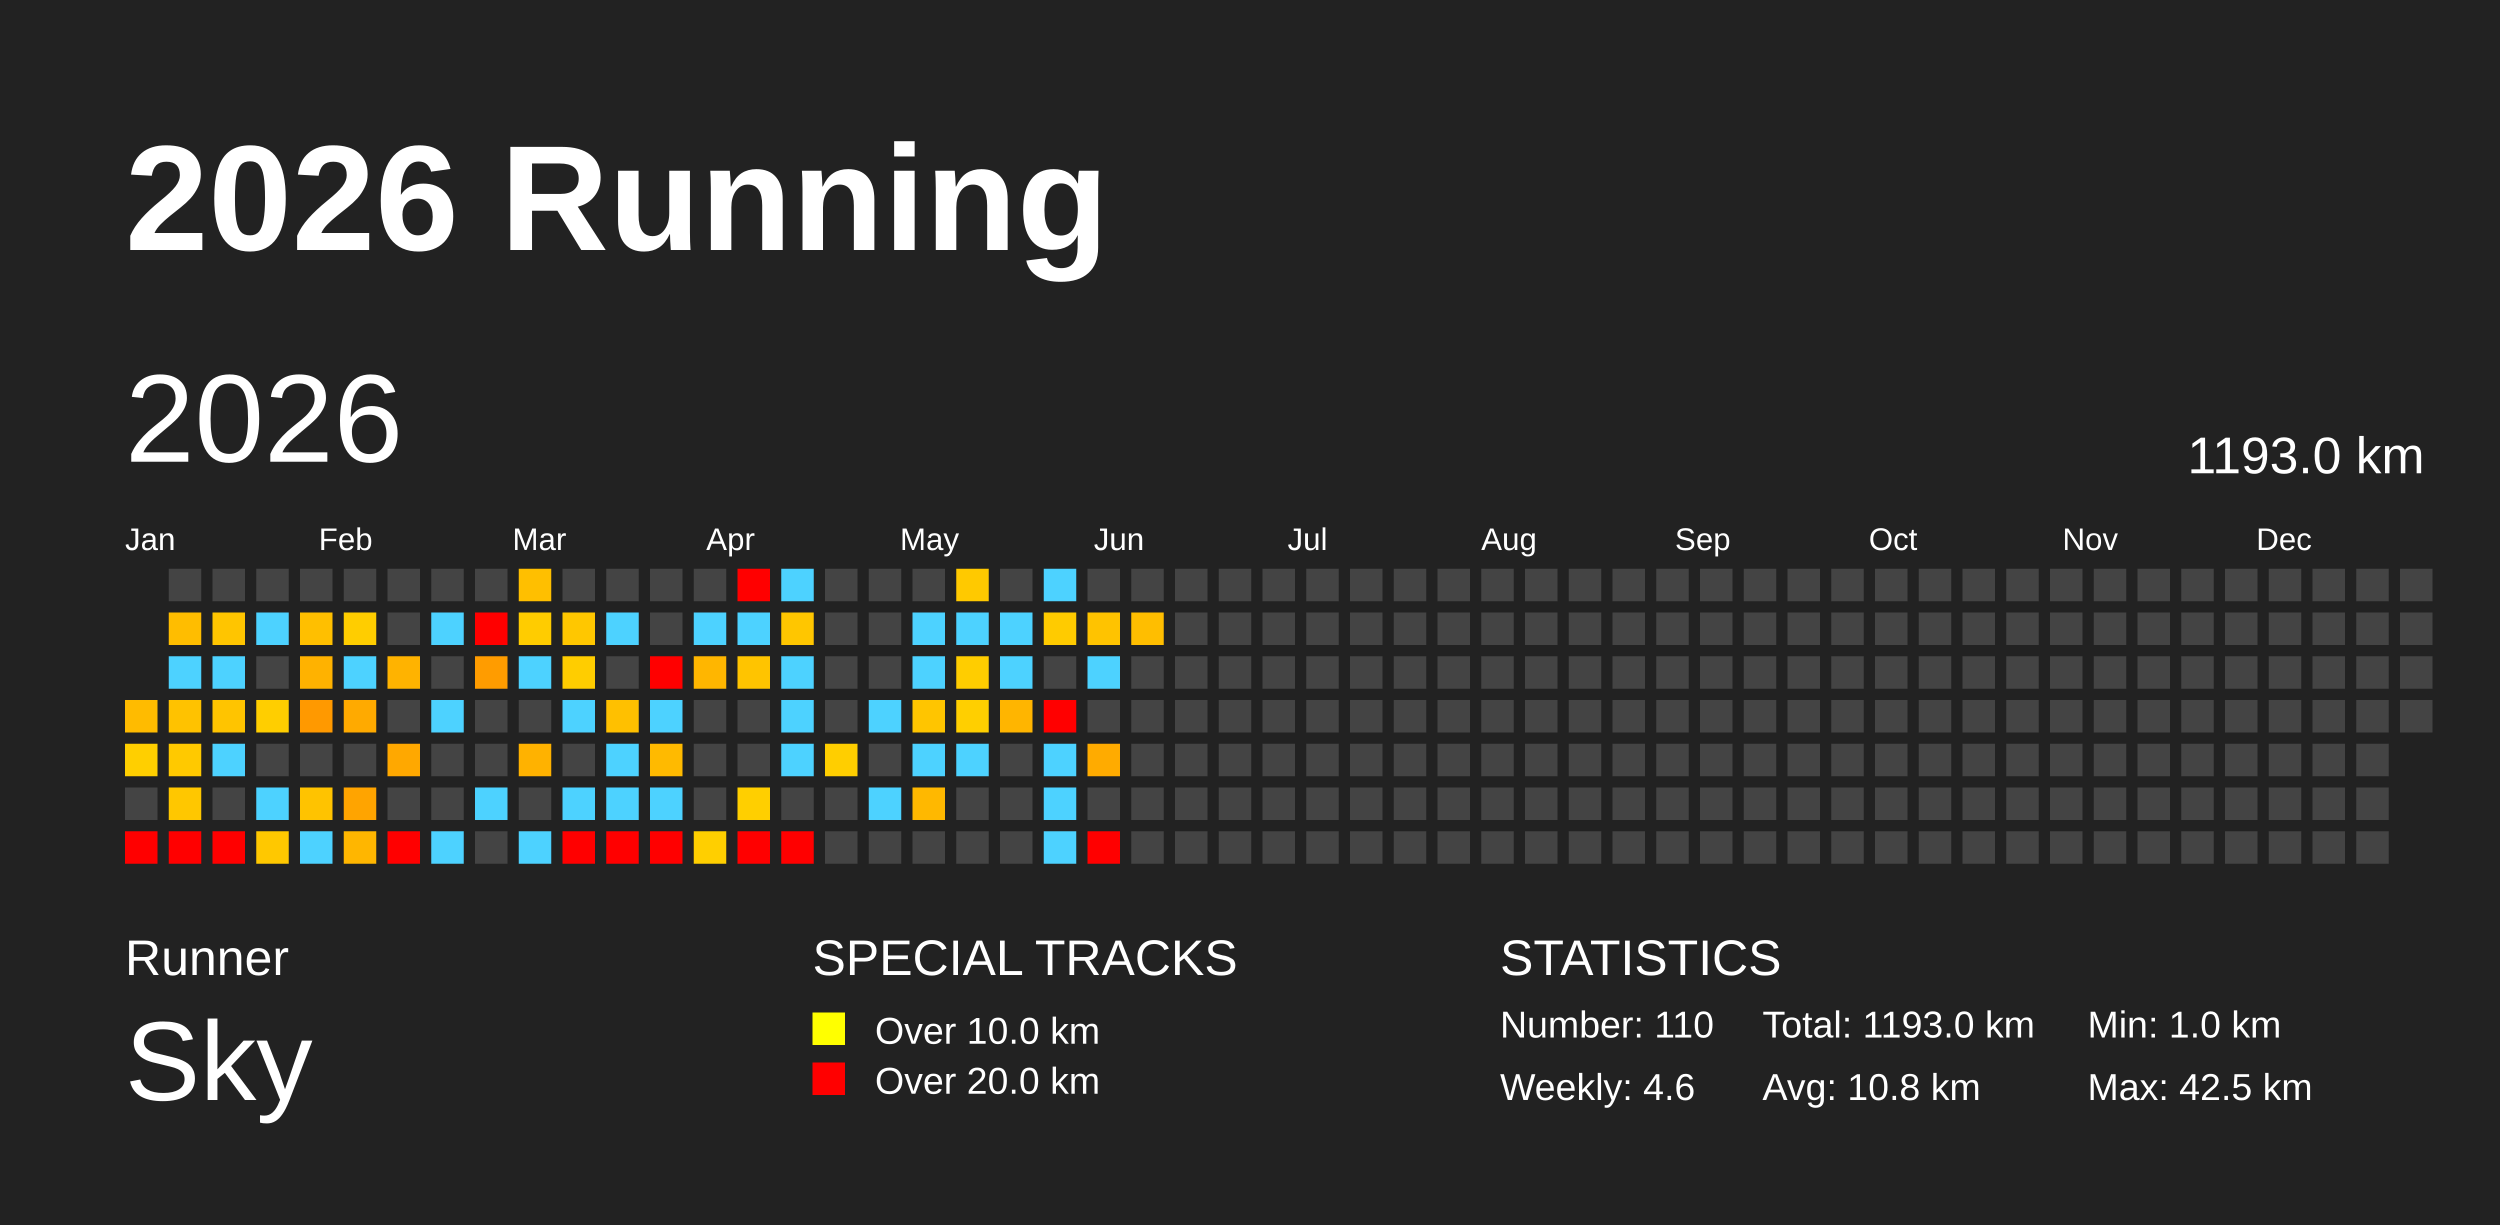
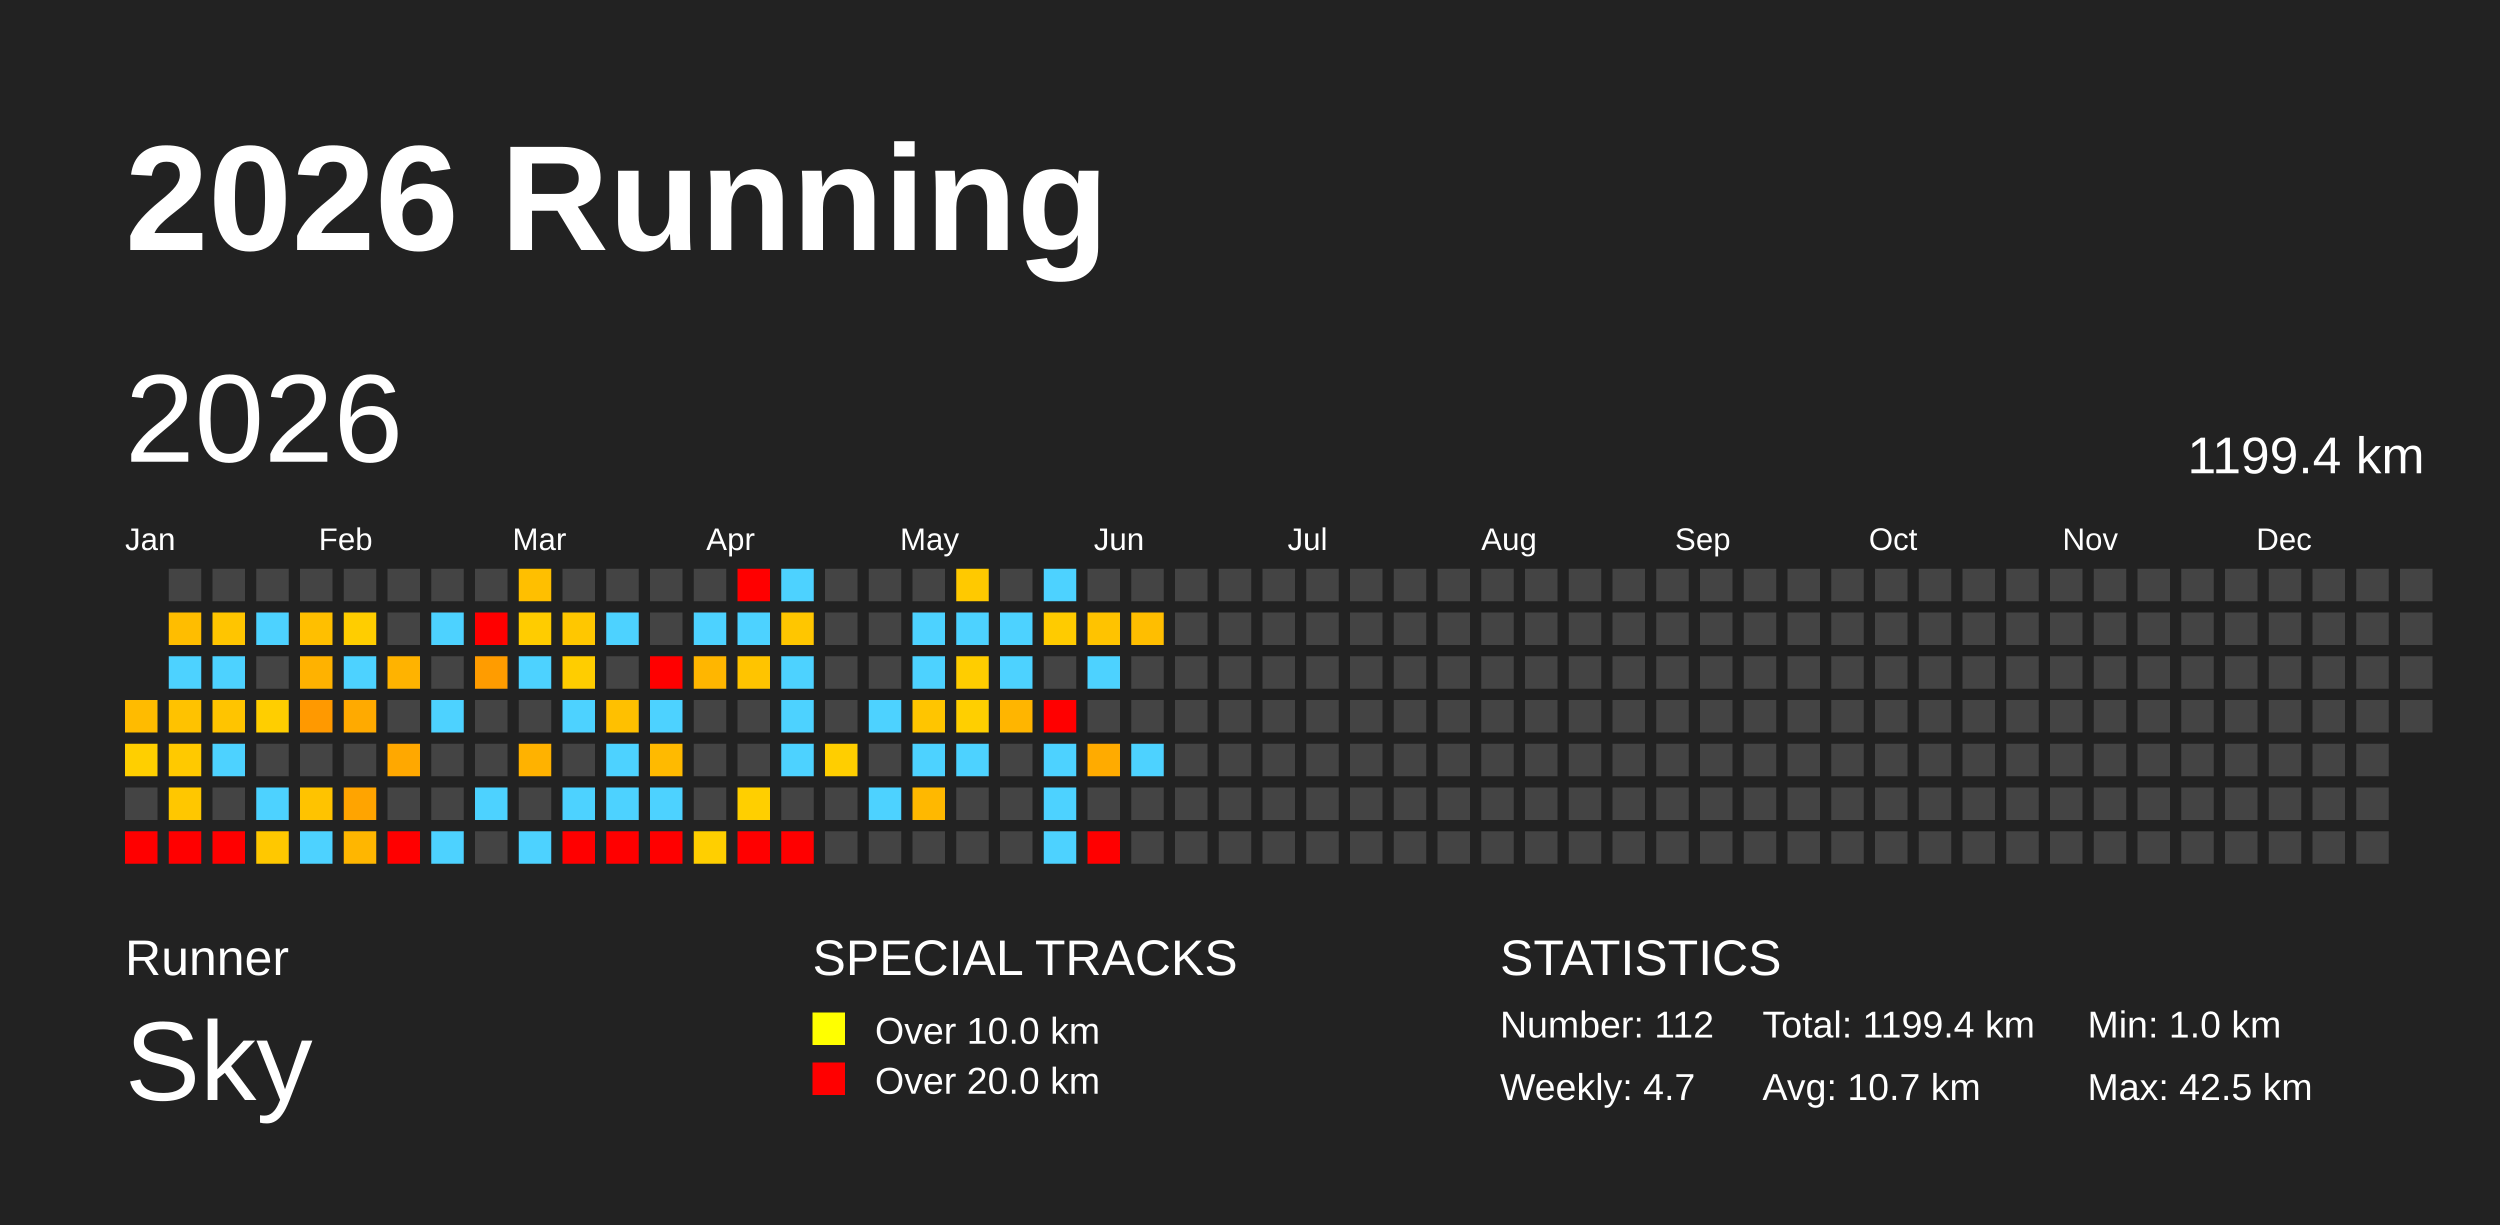
<svg xmlns="http://www.w3.org/2000/svg" baseProfile="full" height="98mm" version="1.1" viewBox="0,0,200,98" width="200mm">
  <defs />
  <rect fill="#222222" height="98" width="200" x="0" y="0" />
  <text fill="#FFFFFF" style="font-size:12px; font-family:Arial; font-weight:bold;" x="10" y="20">2026 Running</text>
  <text fill="#FFFFFF" style="font-size:4px; font-family:Arial" x="10" y="78">Runner</text>
  <text fill="#FFFFFF" style="font-size:9px; font-family:Arial" x="10" y="88">Sky</text>
  <text fill="#FFFFFF" style="font-size:4px; font-family:Arial" x="65" y="78">SPECIAL TRACKS</text>
  <rect fill="yellow" height="2.6" width="2.6" x="65" y="81" />
  <text fill="#FFFFFF" style="font-size:3px; font-family:Arial" x="70" y="83.5">Over 10.0 km</text>
  <rect fill="red" height="2.6" width="2.6" x="65" y="85" />
  <text fill="#FFFFFF" style="font-size:3px; font-family:Arial" x="70" y="87.5">Over 20.0 km</text>
  <text fill="#FFFFFF" style="font-size:4px; font-family:Arial" x="120" y="78">STATISTICS</text>
-   <text fill="#FFFFFF" style="font-size:3px; font-family:Arial" x="120" y="83">Number: 110</text>
-   <text fill="#FFFFFF" style="font-size:3px; font-family:Arial" x="120" y="88">Weekly: 4.6</text>
-   <text fill="#FFFFFF" style="font-size:3px; font-family:Arial" x="141" y="83">Total: 1193.0 km</text>
-   <text fill="#FFFFFF" style="font-size:3px; font-family:Arial" x="141" y="88">Avg: 10.8 km</text>
+   <text fill="#FFFFFF" style="font-size:3px; font-family:Arial" x="120" y="83">Number: 112</text>
+   <text fill="#FFFFFF" style="font-size:3px; font-family:Arial" x="120" y="88">Weekly: 4.7</text>
+   <text fill="#FFFFFF" style="font-size:3px; font-family:Arial" x="141" y="83">Total: 1199.4 km</text>
+   <text fill="#FFFFFF" style="font-size:3px; font-family:Arial" x="141" y="88">Avg: 10.7 km</text>
  <text fill="#FFFFFF" style="font-size:3px; font-family:Arial" x="167" y="83">Min: 1.0 km</text>
  <text fill="#FFFFFF" style="font-size:3px; font-family:Arial" x="167" y="88">Max: 42.5 km</text>
  <text dominant-baseline="hanging" fill="#FFFFFF" style="font-size:10.0px; font-family:Arial;" x="10" y="30">2026</text>
-   <text dominant-baseline="hanging" fill="#FFFFFF" style="font-size:4.125px; font-family:Arial;" x="175" y="35">1193.0 km</text>
+   <text dominant-baseline="hanging" fill="#FFFFFF" style="font-size:4.125px; font-family:Arial;" x="175" y="35">1199.4 km</text>
  <text fill="#FFFFFF" style="font-size:2.5px; font-family:Arial" x="10.0" y="44">Jan</text>
  <text fill="#FFFFFF" style="font-size:2.5px; font-family:Arial" x="25.5" y="44">Feb</text>
  <text fill="#FFFFFF" style="font-size:2.5px; font-family:Arial" x="41.0" y="44">Mar</text>
  <text fill="#FFFFFF" style="font-size:2.5px; font-family:Arial" x="56.5" y="44">Apr</text>
  <text fill="#FFFFFF" style="font-size:2.5px; font-family:Arial" x="72.0" y="44">May</text>
  <text fill="#FFFFFF" style="font-size:2.5px; font-family:Arial" x="87.5" y="44">Jun</text>
  <text fill="#FFFFFF" style="font-size:2.5px; font-family:Arial" x="103.0" y="44">Jul</text>
  <text fill="#FFFFFF" style="font-size:2.5px; font-family:Arial" x="118.5" y="44">Aug</text>
  <text fill="#FFFFFF" style="font-size:2.5px; font-family:Arial" x="134.0" y="44">Sep</text>
  <text fill="#FFFFFF" style="font-size:2.5px; font-family:Arial" x="149.5" y="44">Oct</text>
  <text fill="#FFFFFF" style="font-size:2.5px; font-family:Arial" x="165.0" y="44">Nov</text>
  <text fill="#FFFFFF" style="font-size:2.5px; font-family:Arial" x="180.5" y="44">Dec</text>
  <rect fill="#ffbb00" height="2.6" width="2.6" x="10.0" y="56.0" />
  <rect fill="#ffcf00" height="2.6" width="2.6" x="10.0" y="59.5" />
  <rect fill="#444444" height="2.6" width="2.6" x="10.0" y="63.0" />
  <rect fill="red" height="2.6" width="2.6" x="10.0" y="66.5" />
  <rect fill="#444444" height="2.6" width="2.6" x="13.5" y="45.5" />
  <rect fill="#ffbd00" height="2.6" width="2.6" x="13.5" y="49.0" />
  <rect fill="#4dd2ff" height="2.6" width="2.6" x="13.5" y="52.5" />
  <rect fill="#ffc200" height="2.6" width="2.6" x="13.5" y="56.0" />
  <rect fill="#ffc900" height="2.6" width="2.6" x="13.5" y="59.5" />
  <rect fill="#ffc700" height="2.6" width="2.6" x="13.5" y="63.0" />
  <rect fill="red" height="2.6" width="2.6" x="13.5" y="66.5" />
  <rect fill="#444444" height="2.6" width="2.6" x="17.0" y="45.5" />
  <rect fill="#ffc500" height="2.6" width="2.6" x="17.0" y="49.0" />
  <rect fill="#4dd2ff" height="2.6" width="2.6" x="17.0" y="52.5" />
  <rect fill="#ffc400" height="2.6" width="2.6" x="17.0" y="56.0" />
  <rect fill="#4dd2ff" height="2.6" width="2.6" x="17.0" y="59.5" />
  <rect fill="#444444" height="2.6" width="2.6" x="17.0" y="63.0" />
  <rect fill="red" height="2.6" width="2.6" x="17.0" y="66.5" />
  <rect fill="#444444" height="2.6" width="2.6" x="20.5" y="45.5" />
  <rect fill="#4dd2ff" height="2.6" width="2.6" x="20.5" y="49.0" />
  <rect fill="#444444" height="2.6" width="2.6" x="20.5" y="52.5" />
  <rect fill="#ffce00" height="2.6" width="2.6" x="20.5" y="56.0" />
  <rect fill="#444444" height="2.6" width="2.6" x="20.5" y="59.5" />
  <rect fill="#4dd2ff" height="2.6" width="2.6" x="20.5" y="63.0" />
  <rect fill="#ffc800" height="2.6" width="2.6" x="20.5" y="66.5" />
  <rect fill="#444444" height="2.6" width="2.6" x="24.0" y="45.5" />
  <rect fill="#ffbf00" height="2.6" width="2.6" x="24.0" y="49.0" />
  <rect fill="#ffb200" height="2.6" width="2.6" x="24.0" y="52.5" />
  <rect fill="#ff9900" height="2.6" width="2.6" x="24.0" y="56.0" />
  <rect fill="#444444" height="2.6" width="2.6" x="24.0" y="59.5" />
  <rect fill="#ffc300" height="2.6" width="2.6" x="24.0" y="63.0" />
  <rect fill="#4dd2ff" height="2.6" width="2.6" x="24.0" y="66.5" />
  <rect fill="#444444" height="2.6" width="2.6" x="27.5" y="45.5" />
  <rect fill="#ffcd00" height="2.6" width="2.6" x="27.5" y="49.0" />
  <rect fill="#4dd2ff" height="2.6" width="2.6" x="27.5" y="52.5" />
  <rect fill="#ffaa00" height="2.6" width="2.6" x="27.5" y="56.0" />
  <rect fill="#444444" height="2.6" width="2.6" x="27.5" y="59.5" />
  <rect fill="#ffa400" height="2.6" width="2.6" x="27.5" y="63.0" />
  <rect fill="#ffb600" height="2.6" width="2.6" x="27.5" y="66.5" />
  <rect fill="#444444" height="2.6" width="2.6" x="31.0" y="45.5" />
  <rect fill="#444444" height="2.6" width="2.6" x="31.0" y="49.0" />
  <rect fill="#ffb300" height="2.6" width="2.6" x="31.0" y="52.5" />
  <rect fill="#444444" height="2.6" width="2.6" x="31.0" y="56.0" />
  <rect fill="#ffa800" height="2.6" width="2.6" x="31.0" y="59.5" />
  <rect fill="#444444" height="2.6" width="2.6" x="31.0" y="63.0" />
  <rect fill="red" height="2.6" width="2.6" x="31.0" y="66.5" />
  <rect fill="#444444" height="2.6" width="2.6" x="34.5" y="45.5" />
  <rect fill="#4dd2ff" height="2.6" width="2.6" x="34.5" y="49.0" />
  <rect fill="#444444" height="2.6" width="2.6" x="34.5" y="52.5" />
  <rect fill="#4dd2ff" height="2.6" width="2.6" x="34.5" y="56.0" />
  <rect fill="#444444" height="2.6" width="2.6" x="34.5" y="59.5" />
  <rect fill="#444444" height="2.6" width="2.6" x="34.5" y="63.0" />
  <rect fill="#4dd2ff" height="2.6" width="2.6" x="34.5" y="66.5" />
  <rect fill="#444444" height="2.6" width="2.6" x="38.0" y="45.5" />
  <rect fill="red" height="2.6" width="2.6" x="38.0" y="49.0" />
  <rect fill="#ff9c00" height="2.6" width="2.6" x="38.0" y="52.5" />
  <rect fill="#444444" height="2.6" width="2.6" x="38.0" y="56.0" />
  <rect fill="#444444" height="2.6" width="2.6" x="38.0" y="59.5" />
  <rect fill="#4dd2ff" height="2.6" width="2.6" x="38.0" y="63.0" />
  <rect fill="#444444" height="2.6" width="2.6" x="38.0" y="66.5" />
  <rect fill="#ffbf00" height="2.6" width="2.6" x="41.5" y="45.5" />
  <rect fill="#ffcc00" height="2.6" width="2.6" x="41.5" y="49.0" />
  <rect fill="#4dd2ff" height="2.6" width="2.6" x="41.5" y="52.5" />
  <rect fill="#444444" height="2.6" width="2.6" x="41.5" y="56.0" />
  <rect fill="#ffb200" height="2.6" width="2.6" x="41.5" y="59.5" />
  <rect fill="#444444" height="2.6" width="2.6" x="41.5" y="63.0" />
  <rect fill="#4dd2ff" height="2.6" width="2.6" x="41.5" y="66.5" />
  <rect fill="#444444" height="2.6" width="2.6" x="45.0" y="45.5" />
  <rect fill="#ffc700" height="2.6" width="2.6" x="45.0" y="49.0" />
  <rect fill="#ffcd00" height="2.6" width="2.6" x="45.0" y="52.5" />
  <rect fill="#4dd2ff" height="2.6" width="2.6" x="45.0" y="56.0" />
  <rect fill="#444444" height="2.6" width="2.6" x="45.0" y="59.5" />
  <rect fill="#4dd2ff" height="2.6" width="2.6" x="45.0" y="63.0" />
  <rect fill="red" height="2.6" width="2.6" x="45.0" y="66.5" />
  <rect fill="#444444" height="2.6" width="2.6" x="48.5" y="45.5" />
  <rect fill="#4dd2ff" height="2.6" width="2.6" x="48.5" y="49.0" />
  <rect fill="#444444" height="2.6" width="2.6" x="48.5" y="52.5" />
  <rect fill="#ffc000" height="2.6" width="2.6" x="48.5" y="56.0" />
  <rect fill="#4dd2ff" height="2.6" width="2.6" x="48.5" y="59.5" />
  <rect fill="#4dd2ff" height="2.6" width="2.6" x="48.5" y="63.0" />
  <rect fill="red" height="2.6" width="2.6" x="48.5" y="66.5" />
  <rect fill="#444444" height="2.6" width="2.6" x="52.0" y="45.5" />
  <rect fill="#444444" height="2.6" width="2.6" x="52.0" y="49.0" />
  <rect fill="red" height="2.6" width="2.6" x="52.0" y="52.5" />
  <rect fill="#4dd2ff" height="2.6" width="2.6" x="52.0" y="56.0" />
  <rect fill="#ffba00" height="2.6" width="2.6" x="52.0" y="59.5" />
  <rect fill="#4dd2ff" height="2.6" width="2.6" x="52.0" y="63.0" />
  <rect fill="red" height="2.6" width="2.6" x="52.0" y="66.5" />
  <rect fill="#444444" height="2.6" width="2.6" x="55.5" y="45.5" />
  <rect fill="#4dd2ff" height="2.6" width="2.6" x="55.5" y="49.0" />
  <rect fill="#ffb600" height="2.6" width="2.6" x="55.5" y="52.5" />
  <rect fill="#444444" height="2.6" width="2.6" x="55.5" y="56.0" />
  <rect fill="#444444" height="2.6" width="2.6" x="55.5" y="59.5" />
  <rect fill="#444444" height="2.6" width="2.6" x="55.5" y="63.0" />
  <rect fill="#ffcf00" height="2.6" width="2.6" x="55.5" y="66.5" />
  <rect fill="red" height="2.6" width="2.6" x="59.0" y="45.5" />
  <rect fill="#4dd2ff" height="2.6" width="2.6" x="59.0" y="49.0" />
  <rect fill="#ffc400" height="2.6" width="2.6" x="59.0" y="52.5" />
  <rect fill="#444444" height="2.6" width="2.6" x="59.0" y="56.0" />
  <rect fill="#444444" height="2.6" width="2.6" x="59.0" y="59.5" />
  <rect fill="#ffcf00" height="2.6" width="2.6" x="59.0" y="63.0" />
  <rect fill="red" height="2.6" width="2.6" x="59.0" y="66.5" />
  <rect fill="#4dd2ff" height="2.6" width="2.6" x="62.5" y="45.5" />
  <rect fill="#ffc600" height="2.6" width="2.6" x="62.5" y="49.0" />
  <rect fill="#4dd2ff" height="2.6" width="2.6" x="62.5" y="52.5" />
  <rect fill="#4dd2ff" height="2.6" width="2.6" x="62.5" y="56.0" />
  <rect fill="#4dd2ff" height="2.6" width="2.6" x="62.5" y="59.5" />
  <rect fill="#444444" height="2.6" width="2.6" x="62.5" y="63.0" />
  <rect fill="red" height="2.6" width="2.6" x="62.5" y="66.5" />
  <rect fill="#444444" height="2.6" width="2.6" x="66.0" y="45.5" />
  <rect fill="#444444" height="2.6" width="2.6" x="66.0" y="49.0" />
  <rect fill="#444444" height="2.6" width="2.6" x="66.0" y="52.5" />
  <rect fill="#444444" height="2.6" width="2.6" x="66.0" y="56.0" />
  <rect fill="#ffce00" height="2.6" width="2.6" x="66.0" y="59.5" />
  <rect fill="#444444" height="2.6" width="2.6" x="66.0" y="63.0" />
  <rect fill="#444444" height="2.6" width="2.6" x="66.0" y="66.5" />
  <rect fill="#444444" height="2.6" width="2.6" x="69.5" y="45.5" />
  <rect fill="#444444" height="2.6" width="2.6" x="69.5" y="49.0" />
  <rect fill="#444444" height="2.6" width="2.6" x="69.5" y="52.5" />
  <rect fill="#4dd2ff" height="2.6" width="2.6" x="69.5" y="56.0" />
  <rect fill="#444444" height="2.6" width="2.6" x="69.5" y="59.5" />
  <rect fill="#4dd2ff" height="2.6" width="2.6" x="69.5" y="63.0" />
  <rect fill="#444444" height="2.6" width="2.6" x="69.5" y="66.5" />
  <rect fill="#444444" height="2.6" width="2.6" x="73.0" y="45.5" />
  <rect fill="#4dd2ff" height="2.6" width="2.6" x="73.0" y="49.0" />
  <rect fill="#4dd2ff" height="2.6" width="2.6" x="73.0" y="52.5" />
  <rect fill="#ffc500" height="2.6" width="2.6" x="73.0" y="56.0" />
  <rect fill="#4dd2ff" height="2.6" width="2.6" x="73.0" y="59.5" />
  <rect fill="#ffb800" height="2.6" width="2.6" x="73.0" y="63.0" />
  <rect fill="#444444" height="2.6" width="2.6" x="73.0" y="66.5" />
  <rect fill="#ffc900" height="2.6" width="2.6" x="76.5" y="45.5" />
  <rect fill="#4dd2ff" height="2.6" width="2.6" x="76.5" y="49.0" />
  <rect fill="#ffcd00" height="2.6" width="2.6" x="76.5" y="52.5" />
  <rect fill="#ffcf00" height="2.6" width="2.6" x="76.5" y="56.0" />
  <rect fill="#4dd2ff" height="2.6" width="2.6" x="76.5" y="59.5" />
  <rect fill="#444444" height="2.6" width="2.6" x="76.5" y="63.0" />
  <rect fill="#444444" height="2.6" width="2.6" x="76.5" y="66.5" />
  <rect fill="#444444" height="2.6" width="2.6" x="80.0" y="45.5" />
  <rect fill="#4dd2ff" height="2.6" width="2.6" x="80.0" y="49.0" />
  <rect fill="#4dd2ff" height="2.6" width="2.6" x="80.0" y="52.5" />
  <rect fill="#ffb500" height="2.6" width="2.6" x="80.0" y="56.0" />
  <rect fill="#444444" height="2.6" width="2.6" x="80.0" y="59.5" />
  <rect fill="#444444" height="2.6" width="2.6" x="80.0" y="63.0" />
  <rect fill="#444444" height="2.6" width="2.6" x="80.0" y="66.5" />
  <rect fill="#4dd2ff" height="2.6" width="2.6" x="83.5" y="45.5" />
  <rect fill="#ffcb00" height="2.6" width="2.6" x="83.5" y="49.0" />
  <rect fill="#444444" height="2.6" width="2.6" x="83.5" y="52.5" />
  <rect fill="red" height="2.6" width="2.6" x="83.5" y="56.0" />
  <rect fill="#4dd2ff" height="2.6" width="2.6" x="83.5" y="59.5" />
  <rect fill="#4dd2ff" height="2.6" width="2.6" x="83.5" y="63.0" />
  <rect fill="#4dd2ff" height="2.6" width="2.6" x="83.5" y="66.5" />
  <rect fill="#444444" height="2.6" width="2.6" x="87.0" y="45.5" />
  <rect fill="#ffc300" height="2.6" width="2.6" x="87.0" y="49.0" />
  <rect fill="#4dd2ff" height="2.6" width="2.6" x="87.0" y="52.5" />
  <rect fill="#444444" height="2.6" width="2.6" x="87.0" y="56.0" />
  <rect fill="#ffab00" height="2.6" width="2.6" x="87.0" y="59.5" />
  <rect fill="#444444" height="2.6" width="2.6" x="87.0" y="63.0" />
  <rect fill="red" height="2.6" width="2.6" x="87.0" y="66.5" />
  <rect fill="#444444" height="2.6" width="2.6" x="90.5" y="45.5" />
  <rect fill="#ffbe00" height="2.6" width="2.6" x="90.5" y="49.0" />
  <rect fill="#444444" height="2.6" width="2.6" x="90.5" y="52.5" />
  <rect fill="#444444" height="2.6" width="2.6" x="90.5" y="56.0" />
-   <rect fill="#444444" height="2.6" width="2.6" x="90.5" y="59.5" />
+   <rect fill="#4dd2ff" height="2.6" width="2.6" x="90.5" y="59.5" />
  <rect fill="#444444" height="2.6" width="2.6" x="90.5" y="63.0" />
  <rect fill="#444444" height="2.6" width="2.6" x="90.5" y="66.5" />
  <rect fill="#444444" height="2.6" width="2.6" x="94.0" y="45.5" />
  <rect fill="#444444" height="2.6" width="2.6" x="94.0" y="49.0" />
  <rect fill="#444444" height="2.6" width="2.6" x="94.0" y="52.5" />
  <rect fill="#444444" height="2.6" width="2.6" x="94.0" y="56.0" />
  <rect fill="#444444" height="2.6" width="2.6" x="94.0" y="59.5" />
  <rect fill="#444444" height="2.6" width="2.6" x="94.0" y="63.0" />
  <rect fill="#444444" height="2.6" width="2.6" x="94.0" y="66.5" />
  <rect fill="#444444" height="2.6" width="2.6" x="97.5" y="45.5" />
  <rect fill="#444444" height="2.6" width="2.6" x="97.5" y="49.0" />
  <rect fill="#444444" height="2.6" width="2.6" x="97.5" y="52.5" />
  <rect fill="#444444" height="2.6" width="2.6" x="97.5" y="56.0" />
  <rect fill="#444444" height="2.6" width="2.6" x="97.5" y="59.5" />
  <rect fill="#444444" height="2.6" width="2.6" x="97.5" y="63.0" />
  <rect fill="#444444" height="2.6" width="2.6" x="97.5" y="66.5" />
  <rect fill="#444444" height="2.6" width="2.6" x="101.0" y="45.5" />
  <rect fill="#444444" height="2.6" width="2.6" x="101.0" y="49.0" />
  <rect fill="#444444" height="2.6" width="2.6" x="101.0" y="52.5" />
  <rect fill="#444444" height="2.6" width="2.6" x="101.0" y="56.0" />
  <rect fill="#444444" height="2.6" width="2.6" x="101.0" y="59.5" />
  <rect fill="#444444" height="2.6" width="2.6" x="101.0" y="63.0" />
  <rect fill="#444444" height="2.6" width="2.6" x="101.0" y="66.5" />
  <rect fill="#444444" height="2.6" width="2.6" x="104.5" y="45.5" />
  <rect fill="#444444" height="2.6" width="2.6" x="104.5" y="49.0" />
  <rect fill="#444444" height="2.6" width="2.6" x="104.5" y="52.5" />
  <rect fill="#444444" height="2.6" width="2.6" x="104.5" y="56.0" />
  <rect fill="#444444" height="2.6" width="2.6" x="104.5" y="59.5" />
  <rect fill="#444444" height="2.6" width="2.6" x="104.5" y="63.0" />
  <rect fill="#444444" height="2.6" width="2.6" x="104.5" y="66.5" />
  <rect fill="#444444" height="2.6" width="2.6" x="108.0" y="45.5" />
  <rect fill="#444444" height="2.6" width="2.6" x="108.0" y="49.0" />
  <rect fill="#444444" height="2.6" width="2.6" x="108.0" y="52.5" />
  <rect fill="#444444" height="2.6" width="2.6" x="108.0" y="56.0" />
  <rect fill="#444444" height="2.6" width="2.6" x="108.0" y="59.5" />
  <rect fill="#444444" height="2.6" width="2.6" x="108.0" y="63.0" />
  <rect fill="#444444" height="2.6" width="2.6" x="108.0" y="66.5" />
  <rect fill="#444444" height="2.6" width="2.6" x="111.5" y="45.5" />
  <rect fill="#444444" height="2.6" width="2.6" x="111.5" y="49.0" />
  <rect fill="#444444" height="2.6" width="2.6" x="111.5" y="52.5" />
  <rect fill="#444444" height="2.6" width="2.6" x="111.5" y="56.0" />
  <rect fill="#444444" height="2.6" width="2.6" x="111.5" y="59.5" />
  <rect fill="#444444" height="2.6" width="2.6" x="111.5" y="63.0" />
  <rect fill="#444444" height="2.6" width="2.6" x="111.5" y="66.5" />
  <rect fill="#444444" height="2.6" width="2.6" x="115.0" y="45.5" />
  <rect fill="#444444" height="2.6" width="2.6" x="115.0" y="49.0" />
  <rect fill="#444444" height="2.6" width="2.6" x="115.0" y="52.5" />
  <rect fill="#444444" height="2.6" width="2.6" x="115.0" y="56.0" />
  <rect fill="#444444" height="2.6" width="2.6" x="115.0" y="59.5" />
  <rect fill="#444444" height="2.6" width="2.6" x="115.0" y="63.0" />
  <rect fill="#444444" height="2.6" width="2.6" x="115.0" y="66.5" />
  <rect fill="#444444" height="2.6" width="2.6" x="118.5" y="45.5" />
  <rect fill="#444444" height="2.6" width="2.6" x="118.5" y="49.0" />
  <rect fill="#444444" height="2.6" width="2.6" x="118.5" y="52.5" />
  <rect fill="#444444" height="2.6" width="2.6" x="118.5" y="56.0" />
  <rect fill="#444444" height="2.6" width="2.6" x="118.5" y="59.5" />
  <rect fill="#444444" height="2.6" width="2.6" x="118.5" y="63.0" />
  <rect fill="#444444" height="2.6" width="2.6" x="118.5" y="66.5" />
  <rect fill="#444444" height="2.6" width="2.6" x="122.0" y="45.5" />
  <rect fill="#444444" height="2.6" width="2.6" x="122.0" y="49.0" />
  <rect fill="#444444" height="2.6" width="2.6" x="122.0" y="52.5" />
  <rect fill="#444444" height="2.6" width="2.6" x="122.0" y="56.0" />
  <rect fill="#444444" height="2.6" width="2.6" x="122.0" y="59.5" />
  <rect fill="#444444" height="2.6" width="2.6" x="122.0" y="63.0" />
  <rect fill="#444444" height="2.6" width="2.6" x="122.0" y="66.5" />
  <rect fill="#444444" height="2.6" width="2.6" x="125.5" y="45.5" />
  <rect fill="#444444" height="2.6" width="2.6" x="125.5" y="49.0" />
  <rect fill="#444444" height="2.6" width="2.6" x="125.5" y="52.5" />
  <rect fill="#444444" height="2.6" width="2.6" x="125.5" y="56.0" />
  <rect fill="#444444" height="2.6" width="2.6" x="125.5" y="59.5" />
  <rect fill="#444444" height="2.6" width="2.6" x="125.5" y="63.0" />
  <rect fill="#444444" height="2.6" width="2.6" x="125.5" y="66.5" />
  <rect fill="#444444" height="2.6" width="2.6" x="129.0" y="45.5" />
  <rect fill="#444444" height="2.6" width="2.6" x="129.0" y="49.0" />
  <rect fill="#444444" height="2.6" width="2.6" x="129.0" y="52.5" />
  <rect fill="#444444" height="2.6" width="2.6" x="129.0" y="56.0" />
  <rect fill="#444444" height="2.6" width="2.6" x="129.0" y="59.5" />
  <rect fill="#444444" height="2.6" width="2.6" x="129.0" y="63.0" />
  <rect fill="#444444" height="2.6" width="2.6" x="129.0" y="66.5" />
  <rect fill="#444444" height="2.6" width="2.6" x="132.5" y="45.5" />
  <rect fill="#444444" height="2.6" width="2.6" x="132.5" y="49.0" />
  <rect fill="#444444" height="2.6" width="2.6" x="132.5" y="52.5" />
  <rect fill="#444444" height="2.6" width="2.6" x="132.5" y="56.0" />
  <rect fill="#444444" height="2.6" width="2.6" x="132.5" y="59.5" />
  <rect fill="#444444" height="2.6" width="2.6" x="132.5" y="63.0" />
  <rect fill="#444444" height="2.6" width="2.6" x="132.5" y="66.5" />
  <rect fill="#444444" height="2.6" width="2.6" x="136.0" y="45.5" />
  <rect fill="#444444" height="2.6" width="2.6" x="136.0" y="49.0" />
  <rect fill="#444444" height="2.6" width="2.6" x="136.0" y="52.5" />
  <rect fill="#444444" height="2.6" width="2.6" x="136.0" y="56.0" />
  <rect fill="#444444" height="2.6" width="2.6" x="136.0" y="59.5" />
  <rect fill="#444444" height="2.6" width="2.6" x="136.0" y="63.0" />
  <rect fill="#444444" height="2.6" width="2.6" x="136.0" y="66.5" />
  <rect fill="#444444" height="2.6" width="2.6" x="139.5" y="45.5" />
  <rect fill="#444444" height="2.6" width="2.6" x="139.5" y="49.0" />
  <rect fill="#444444" height="2.6" width="2.6" x="139.5" y="52.5" />
  <rect fill="#444444" height="2.6" width="2.6" x="139.5" y="56.0" />
  <rect fill="#444444" height="2.6" width="2.6" x="139.5" y="59.5" />
  <rect fill="#444444" height="2.6" width="2.6" x="139.5" y="63.0" />
  <rect fill="#444444" height="2.6" width="2.6" x="139.5" y="66.5" />
  <rect fill="#444444" height="2.6" width="2.6" x="143.0" y="45.5" />
  <rect fill="#444444" height="2.6" width="2.6" x="143.0" y="49.0" />
  <rect fill="#444444" height="2.6" width="2.6" x="143.0" y="52.5" />
  <rect fill="#444444" height="2.6" width="2.6" x="143.0" y="56.0" />
  <rect fill="#444444" height="2.6" width="2.6" x="143.0" y="59.5" />
  <rect fill="#444444" height="2.6" width="2.6" x="143.0" y="63.0" />
  <rect fill="#444444" height="2.6" width="2.6" x="143.0" y="66.5" />
  <rect fill="#444444" height="2.6" width="2.6" x="146.5" y="45.5" />
  <rect fill="#444444" height="2.6" width="2.6" x="146.5" y="49.0" />
  <rect fill="#444444" height="2.6" width="2.6" x="146.5" y="52.5" />
  <rect fill="#444444" height="2.6" width="2.6" x="146.5" y="56.0" />
  <rect fill="#444444" height="2.6" width="2.6" x="146.5" y="59.5" />
  <rect fill="#444444" height="2.6" width="2.6" x="146.5" y="63.0" />
  <rect fill="#444444" height="2.6" width="2.6" x="146.5" y="66.5" />
  <rect fill="#444444" height="2.6" width="2.6" x="150.0" y="45.5" />
  <rect fill="#444444" height="2.6" width="2.6" x="150.0" y="49.0" />
  <rect fill="#444444" height="2.6" width="2.6" x="150.0" y="52.5" />
  <rect fill="#444444" height="2.6" width="2.6" x="150.0" y="56.0" />
  <rect fill="#444444" height="2.6" width="2.6" x="150.0" y="59.5" />
  <rect fill="#444444" height="2.6" width="2.6" x="150.0" y="63.0" />
  <rect fill="#444444" height="2.6" width="2.6" x="150.0" y="66.5" />
  <rect fill="#444444" height="2.6" width="2.6" x="153.5" y="45.5" />
  <rect fill="#444444" height="2.6" width="2.6" x="153.5" y="49.0" />
  <rect fill="#444444" height="2.6" width="2.6" x="153.5" y="52.5" />
  <rect fill="#444444" height="2.6" width="2.6" x="153.5" y="56.0" />
  <rect fill="#444444" height="2.6" width="2.6" x="153.5" y="59.5" />
  <rect fill="#444444" height="2.6" width="2.6" x="153.5" y="63.0" />
  <rect fill="#444444" height="2.6" width="2.6" x="153.5" y="66.5" />
  <rect fill="#444444" height="2.6" width="2.6" x="157.0" y="45.5" />
  <rect fill="#444444" height="2.6" width="2.6" x="157.0" y="49.0" />
  <rect fill="#444444" height="2.6" width="2.6" x="157.0" y="52.5" />
  <rect fill="#444444" height="2.6" width="2.6" x="157.0" y="56.0" />
  <rect fill="#444444" height="2.6" width="2.6" x="157.0" y="59.5" />
  <rect fill="#444444" height="2.6" width="2.6" x="157.0" y="63.0" />
  <rect fill="#444444" height="2.6" width="2.6" x="157.0" y="66.5" />
  <rect fill="#444444" height="2.6" width="2.6" x="160.5" y="45.5" />
  <rect fill="#444444" height="2.6" width="2.6" x="160.5" y="49.0" />
  <rect fill="#444444" height="2.6" width="2.6" x="160.5" y="52.5" />
  <rect fill="#444444" height="2.6" width="2.6" x="160.5" y="56.0" />
  <rect fill="#444444" height="2.6" width="2.6" x="160.5" y="59.5" />
  <rect fill="#444444" height="2.6" width="2.6" x="160.5" y="63.0" />
  <rect fill="#444444" height="2.6" width="2.6" x="160.5" y="66.5" />
  <rect fill="#444444" height="2.6" width="2.6" x="164.0" y="45.5" />
  <rect fill="#444444" height="2.6" width="2.6" x="164.0" y="49.0" />
  <rect fill="#444444" height="2.6" width="2.6" x="164.0" y="52.5" />
  <rect fill="#444444" height="2.6" width="2.6" x="164.0" y="56.0" />
  <rect fill="#444444" height="2.6" width="2.6" x="164.0" y="59.5" />
  <rect fill="#444444" height="2.6" width="2.6" x="164.0" y="63.0" />
  <rect fill="#444444" height="2.6" width="2.6" x="164.0" y="66.5" />
  <rect fill="#444444" height="2.6" width="2.6" x="167.5" y="45.5" />
  <rect fill="#444444" height="2.6" width="2.6" x="167.5" y="49.0" />
  <rect fill="#444444" height="2.6" width="2.6" x="167.5" y="52.5" />
  <rect fill="#444444" height="2.6" width="2.6" x="167.5" y="56.0" />
  <rect fill="#444444" height="2.6" width="2.6" x="167.5" y="59.5" />
  <rect fill="#444444" height="2.6" width="2.6" x="167.5" y="63.0" />
  <rect fill="#444444" height="2.6" width="2.6" x="167.5" y="66.5" />
  <rect fill="#444444" height="2.6" width="2.6" x="171.0" y="45.5" />
  <rect fill="#444444" height="2.6" width="2.6" x="171.0" y="49.0" />
  <rect fill="#444444" height="2.6" width="2.6" x="171.0" y="52.5" />
  <rect fill="#444444" height="2.6" width="2.6" x="171.0" y="56.0" />
  <rect fill="#444444" height="2.6" width="2.6" x="171.0" y="59.5" />
  <rect fill="#444444" height="2.6" width="2.6" x="171.0" y="63.0" />
  <rect fill="#444444" height="2.6" width="2.6" x="171.0" y="66.5" />
  <rect fill="#444444" height="2.6" width="2.6" x="174.5" y="45.5" />
  <rect fill="#444444" height="2.6" width="2.6" x="174.5" y="49.0" />
  <rect fill="#444444" height="2.6" width="2.6" x="174.5" y="52.5" />
  <rect fill="#444444" height="2.6" width="2.6" x="174.5" y="56.0" />
  <rect fill="#444444" height="2.6" width="2.6" x="174.5" y="59.5" />
  <rect fill="#444444" height="2.6" width="2.6" x="174.5" y="63.0" />
  <rect fill="#444444" height="2.6" width="2.6" x="174.5" y="66.5" />
  <rect fill="#444444" height="2.6" width="2.6" x="178.0" y="45.5" />
  <rect fill="#444444" height="2.6" width="2.6" x="178.0" y="49.0" />
  <rect fill="#444444" height="2.6" width="2.6" x="178.0" y="52.5" />
  <rect fill="#444444" height="2.6" width="2.6" x="178.0" y="56.0" />
  <rect fill="#444444" height="2.6" width="2.6" x="178.0" y="59.5" />
  <rect fill="#444444" height="2.6" width="2.6" x="178.0" y="63.0" />
  <rect fill="#444444" height="2.6" width="2.6" x="178.0" y="66.5" />
  <rect fill="#444444" height="2.6" width="2.6" x="181.5" y="45.5" />
  <rect fill="#444444" height="2.6" width="2.6" x="181.5" y="49.0" />
  <rect fill="#444444" height="2.6" width="2.6" x="181.5" y="52.5" />
  <rect fill="#444444" height="2.6" width="2.6" x="181.5" y="56.0" />
  <rect fill="#444444" height="2.6" width="2.6" x="181.5" y="59.5" />
  <rect fill="#444444" height="2.6" width="2.6" x="181.5" y="63.0" />
  <rect fill="#444444" height="2.6" width="2.6" x="181.5" y="66.5" />
  <rect fill="#444444" height="2.6" width="2.6" x="185.0" y="45.5" />
  <rect fill="#444444" height="2.6" width="2.6" x="185.0" y="49.0" />
  <rect fill="#444444" height="2.6" width="2.6" x="185.0" y="52.5" />
  <rect fill="#444444" height="2.6" width="2.6" x="185.0" y="56.0" />
  <rect fill="#444444" height="2.6" width="2.6" x="185.0" y="59.5" />
  <rect fill="#444444" height="2.6" width="2.6" x="185.0" y="63.0" />
  <rect fill="#444444" height="2.6" width="2.6" x="185.0" y="66.5" />
  <rect fill="#444444" height="2.6" width="2.6" x="188.5" y="45.5" />
  <rect fill="#444444" height="2.6" width="2.6" x="188.5" y="49.0" />
  <rect fill="#444444" height="2.6" width="2.6" x="188.5" y="52.5" />
  <rect fill="#444444" height="2.6" width="2.6" x="188.5" y="56.0" />
  <rect fill="#444444" height="2.6" width="2.6" x="188.5" y="59.5" />
  <rect fill="#444444" height="2.6" width="2.6" x="188.5" y="63.0" />
  <rect fill="#444444" height="2.6" width="2.6" x="188.5" y="66.5" />
  <rect fill="#444444" height="2.6" width="2.6" x="192.0" y="45.5" />
  <rect fill="#444444" height="2.6" width="2.6" x="192.0" y="49.0" />
  <rect fill="#444444" height="2.6" width="2.6" x="192.0" y="52.5" />
  <rect fill="#444444" height="2.6" width="2.6" x="192.0" y="56.0" />
</svg>
